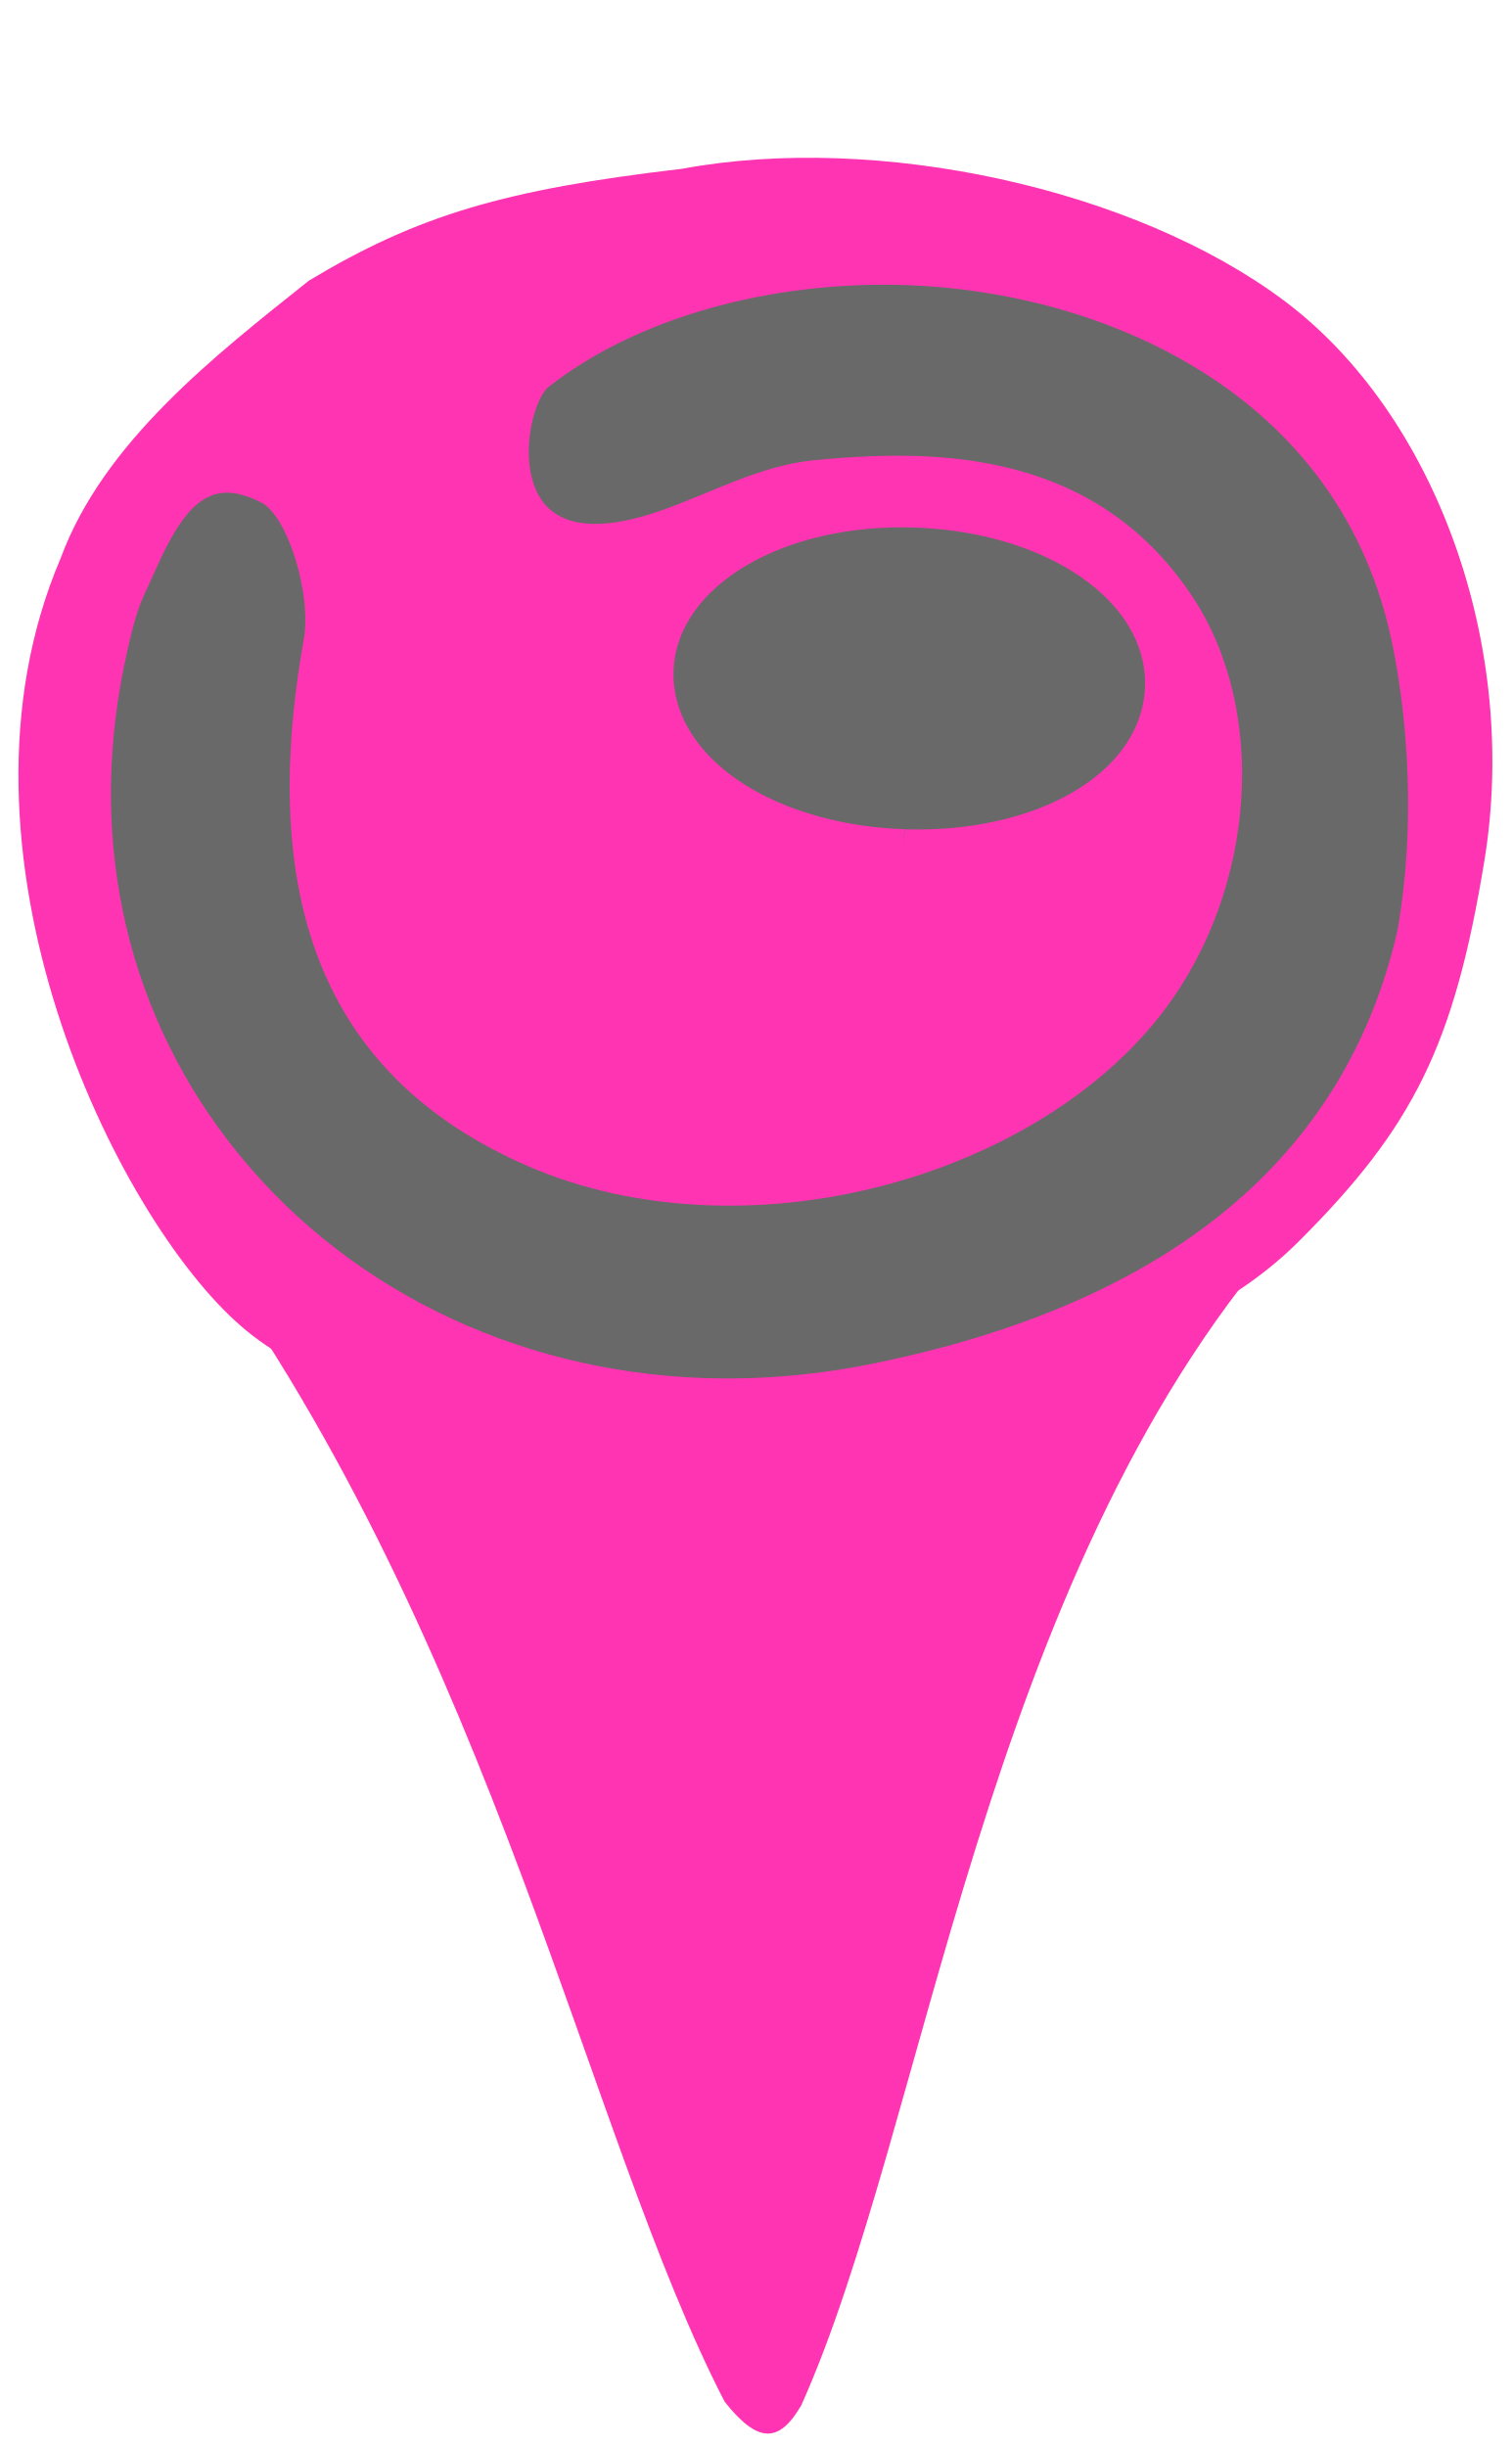
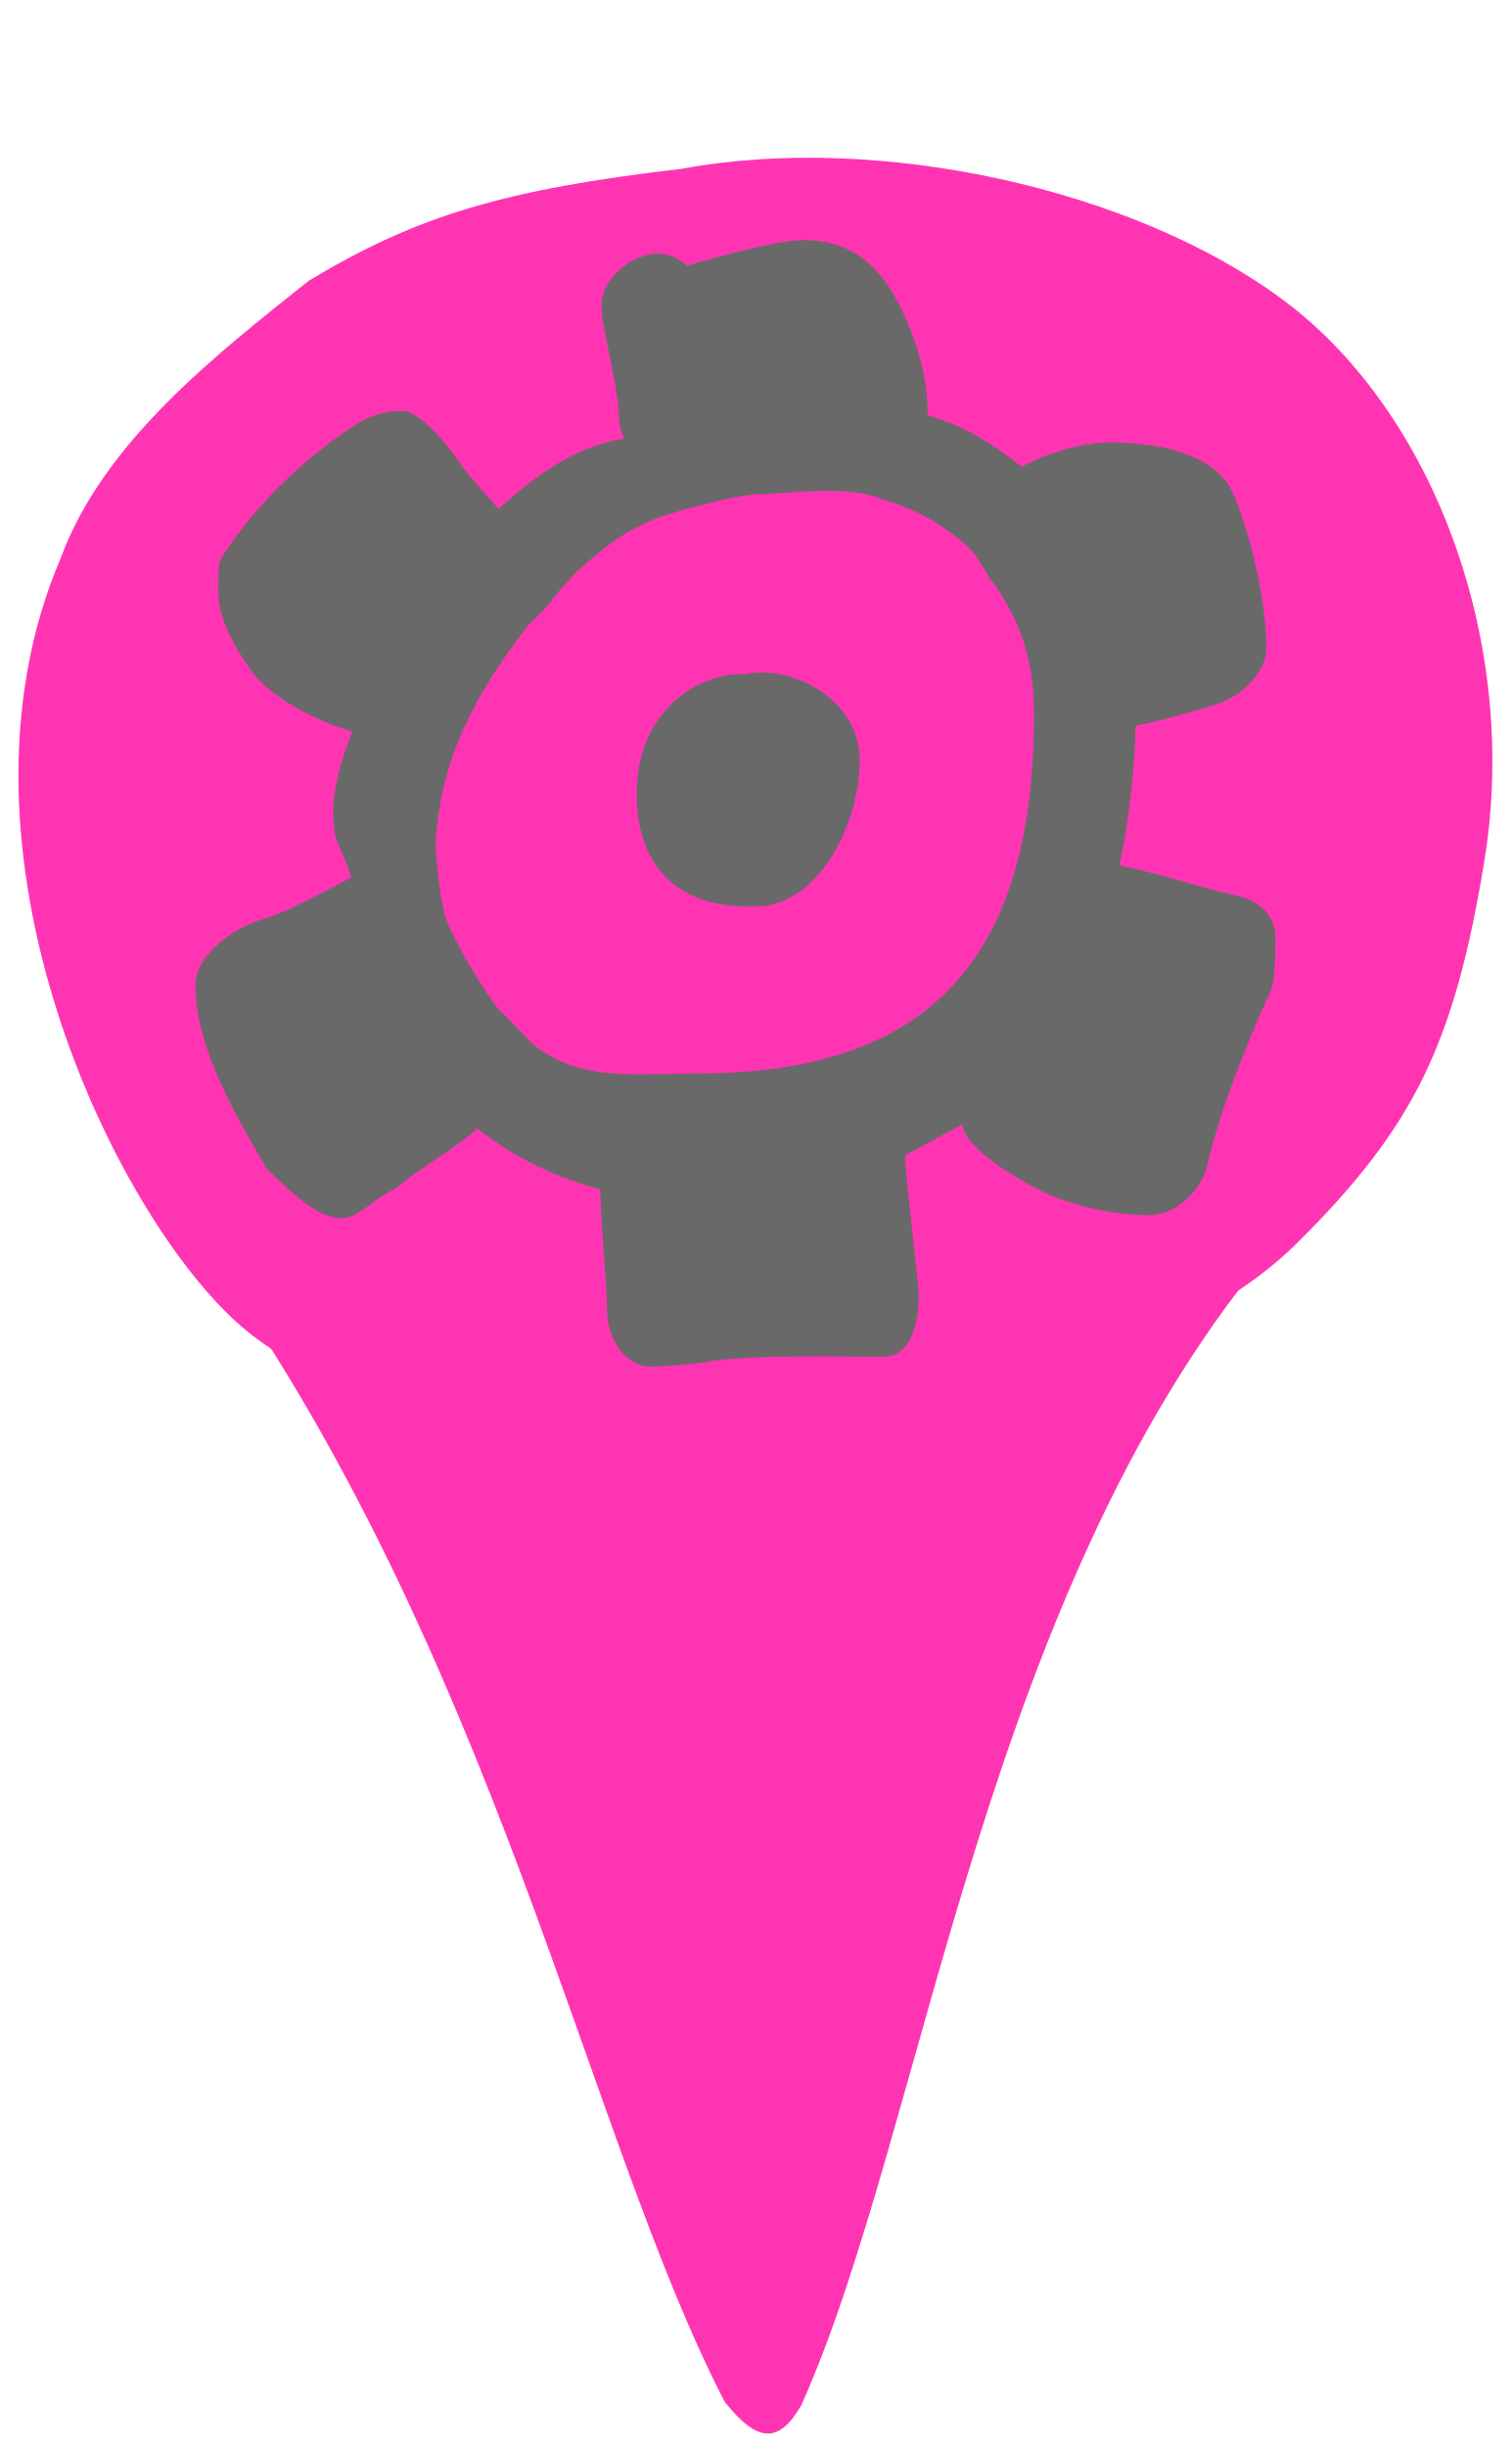
<svg xmlns="http://www.w3.org/2000/svg" version="1.1" width="42" height="68" id="svg3173">
  <defs id="defs3175" />
-   <g transform="matrix(0.9272804,0,0,0.9272804,1.48293,4.917787)" id="g4033">
-     <path d="m 4.363,31.911 c 8.897,12.229 11.601,26.727 15.761,34.767 0.966,1.208 1.609,1.285 2.295,0.099 C 26.177,58.406 27.882,42.029 36.802,31.786 26.961,37.168 2.164,20.913 4.363,31.911 z" id="path145" style="fill:#ff34b3" />
-     <path d="M 7.661,3.106 C 10.931,1.139 13.554,0.373 18.844,-0.245 24.691,-1.333 32.403,0.338 36.908,3.721 c 4.505,3.383 7.044,10.304 5.985,16.77 -0.903,5.512 -2.118,7.979 -5.589,11.433 -3.514,3.498 -10.189,5.032 -15.485,5.307 C 16.531,37.506 9.368,37.684 5.622,34.436 1.877,31.187 -3.526,20.187 0.218,11.428 1.499,7.951 4.832,5.36 7.661,3.106 z" id="path2993" style="fill:#ff34b3;fill-opacity:1" />
-     <g transform="matrix(0.9554976,0,0,0.9554976,-307.2296,-45.93656)" id="g3800" style="fill:#696969">
-       <g id="g3802" style="fill:#696969">
-         <g id="g3804" style="fill:#696969">
-           <path d="m 363.562,62.833 c -1.579,-8.057 -9.201,-11.158 -15.25,-11.365 -4.31,-0.148 -8.512,1.045 -11.244,3.196 -0.388,0.304 -0.861,1.825 -0.469,3.021 0.353,1.078 1.331,1.476 2.842,1.177 0.861,-0.168 1.694,-0.514 2.58,-0.879 1.07,-0.443 2.177,-0.9 3.338,-1.017 1.241,-0.126 2.326,-0.171 3.313,-0.137 3.891,0.134 6.697,1.566 8.58,4.381 2.396,3.582 2.024,9.17 -0.865,13 -2.908,3.853 -8.64,6.312 -14.258,6.12 -2.088,-0.073 -4.022,-0.494 -5.754,-1.253 -6.188,-2.712 -8.472,-8.105 -6.982,-16.487 0.254,-1.426 -0.503,-3.876 -1.327,-4.301 -0.379,-0.195 -0.726,-0.299 -1.031,-0.309 -1.188,-0.042 -1.831,1.39 -2.452,2.773 -0.069,0.155 -0.138,0.308 -0.207,0.457 -0.243,0.527 -0.382,1.139 -0.517,1.73 -1.282,5.61 -0.147,11.062 3.183,15.392 3.468,4.505 8.9,7.208 14.903,7.415 1.765,0.06 3.571,-0.096 5.364,-0.465 9.253,-1.893 14.767,-6.462 16.396,-13.578 0.686,-3.936 0.136,-7.479 -0.132,-8.821 l -0.011,-0.05 z" id="path3806" style="fill:#696969" />
-         </g>
-         <g id="g3808" style="fill:#696969">
-           <path d="m 354.587,66.577 c 0.777,-0.746 1.192,-1.646 1.199,-2.601 0.018,-2.597 -3.016,-4.701 -7.056,-4.898 l -0.169,-0.006 c -4.093,-0.14 -7.417,1.802 -7.564,4.421 -0.053,0.941 0.302,1.857 1.026,2.65 1.284,1.407 3.606,2.301 6.211,2.39 l -0.016,0.453 0,0 0.027,-0.452 c 2.606,0.087 4.975,-0.645 6.342,-1.957 z" id="path3810" style="fill:#696969" />
-         </g>
-       </g>
-     </g>
+   <path style="fill:#ff34b3" id="path145" d="M 5.529,34.509 C 13.779,45.848 16.286,59.292 20.143,66.747 c 0.896,1.12 1.492,1.192 2.128,0.092 C 25.757,59.076 27.338,43.89 35.609,34.392 26.483,39.383 3.489,24.31 5.529,34.509 z" />
+   <path style="fill:#ff34b3;fill-opacity:1" id="path2993" d="M 8.586,7.798 C 11.619,5.974 14.051,5.264 18.956,4.69 c 5.422,-1.009 12.573,0.541 16.751,3.678 4.177,3.137 6.532,9.555 5.55,15.55 -0.837,5.111 -1.964,7.398 -5.182,10.602 -3.258,3.243 -9.448,4.666 -14.359,4.921 C 16.812,39.696 10.169,39.861 6.696,36.849 3.224,33.837 -1.786,23.637 1.685,15.514 2.873,12.291 5.964,9.888 8.586,7.798 z" />
+   <text xml:space="preserve" style="font-size:22px;font-style:normal;font-variant:normal;font-weight:bold;font-stretch:normal;text-align:center;line-height:125%;letter-spacing:0px;word-spacing:0px;text-anchor:middle;fill:#ff34b3;fill-opacity:1;stroke:none;font-family:Pecita;-inkscape-font-specification:Pecita Bold" x="-72.61" y="-16.36" id="text2991" transform="scale(1,-1)">
+     <tspan id="tspan2993" x="-72.61" y="-16.36" />
+   </text>
+   <g style="font-size:21.592px;font-style:normal;font-variant:normal;font-weight:bold;font-stretch:normal;text-align:center;line-height:125%;letter-spacing:0px;word-spacing:0px;text-anchor:middle;fill:#696969;fill-opacity:1;stroke:none;font-family:DIN Condensed;-inkscape-font-specification:DIN Condensed" id="text2995">
+     <path d="m 20.638,18.73 c -1.285,0 -2.925,1.049 -2.941,3.297 -0.015,2.132 1.233,3.262 3.391,3.161 1.668,-0.078 2.801,-2.256 2.805,-4.064 0.004,-1.706 -1.918,-2.678 -3.206,-2.38 M 13.865,28.064 C 13.3,27.311 12.638,26.191 12.376,25.483 12.176,24.696 12.082,23.531 12.115,23.283 l 0.035,-0.344 c 0.222,-2.173 1.255,-3.913 2.536,-5.57 0.334,-0.316 0.502,-0.482 0.889,-0.989 0.023,-0.03 0.349,-0.359 0.349,-0.397 1.092,-1.017 1.67,-1.303 2.238,-1.549 0.38,-0.165 2.569,-0.771 3.021,-0.695 1.576,-0.116 2.51,-0.184 3.302,0.12 0.771,0.246 1.406,0.485 2.311,1.238 0.389,0.354 0.409,0.48 0.693,0.942 0.791,1.055 1.251,2.132 1.251,3.827 0,6.856 -2.984,9.965 -9.349,9.965 -1.733,0 -3.252,0.248 -4.57,-0.806 -0.527,-0.51 -0.552,-0.608 -0.989,-0.995 m 12.921,3.208 c 0,0.603 1.42,1.475 2.174,1.852 0.678,0.339 1.883,0.678 3.013,0.678 0.753,0 1.468,-0.692 1.627,-1.428 0.348,-1.608 1.43,-4.15 1.731,-4.752 0.151,-0.339 0.152,-1.128 0.152,-1.543 0,-0.527 -0.377,-1.017 -1.13,-1.168 -0.753,-0.151 -2.079,-0.601 -3.209,-0.827 0.264,-1.205 0.414,-2.524 0.452,-3.88 0.565,-0.113 1.544,-0.377 2.26,-0.603 0.791,-0.264 1.376,-0.957 1.376,-1.559 0,-1.507 -0.593,-3.621 -0.969,-4.375 -0.565,-1.13 -2.29,-1.336 -3.42,-1.336 -0.678,0 -1.77,0.301 -2.411,0.678 -0.904,-0.716 -1.675,-1.168 -2.617,-1.431 0,-0.866 -0.178,-1.642 -0.517,-2.471 -0.603,-1.507 -1.436,-2.401 -2.943,-2.401 -0.678,0 -2.323,0.447 -3.227,0.711 -0.188,-0.188 -0.522,-0.334 -0.786,-0.334 -0.753,0 -1.587,0.696 -1.587,1.411 0,0.188 0.003,0.256 0.04,0.482 0.151,0.904 0.442,2.034 0.442,2.637 0,0.226 0.073,0.452 0.148,0.603 -1.394,0.264 -2.363,0.944 -3.493,1.961 -0.377,-0.414 -0.904,-1.017 -1.055,-1.243 -0.452,-0.678 -1.189,-1.476 -1.603,-1.476 -0.603,0 -0.979,0.151 -1.431,0.452 -0.678,0.452 -2.286,1.629 -3.491,3.437 -0.226,0.339 -0.208,0.323 -0.208,0.926 0,0.226 -0.129,0.932 0.888,2.363 0.753,1.092 2.868,1.839 3.395,1.839 0.507,-2.666 -1.374,0.942 -1.06,2.569 0,0.414 0.422,1.002 0.459,1.379 -0.791,0.414 -1.77,0.942 -2.26,1.092 L 7.153,25.593 c -0.565,0.188 -1.723,0.887 -1.723,1.791 0,2.034 1.668,4.472 1.969,5.075 2.361,2.375 2.365,1.113 3.606,0.572 0.725,-0.646 1.686,-1.11 2.251,-1.675 1.017,0.791 2.147,1.356 3.428,1.695 0,0.791 0.188,2.637 0.188,3.352 0,0.753 0.476,1.577 1.229,1.577 0.226,0 1.311,-0.087 1.499,-0.125 1.13,-0.226 4.013,-0.152 4.954,-0.152 0.753,0 0.981,-0.923 0.981,-1.677 0,-0.414 -0.377,-3.315 -0.377,-3.917" style="font-size:37.668px;fill:#696969;font-family:Pecita;-inkscape-font-specification:Pecita" id="path3025" />
  </g>
</svg>
